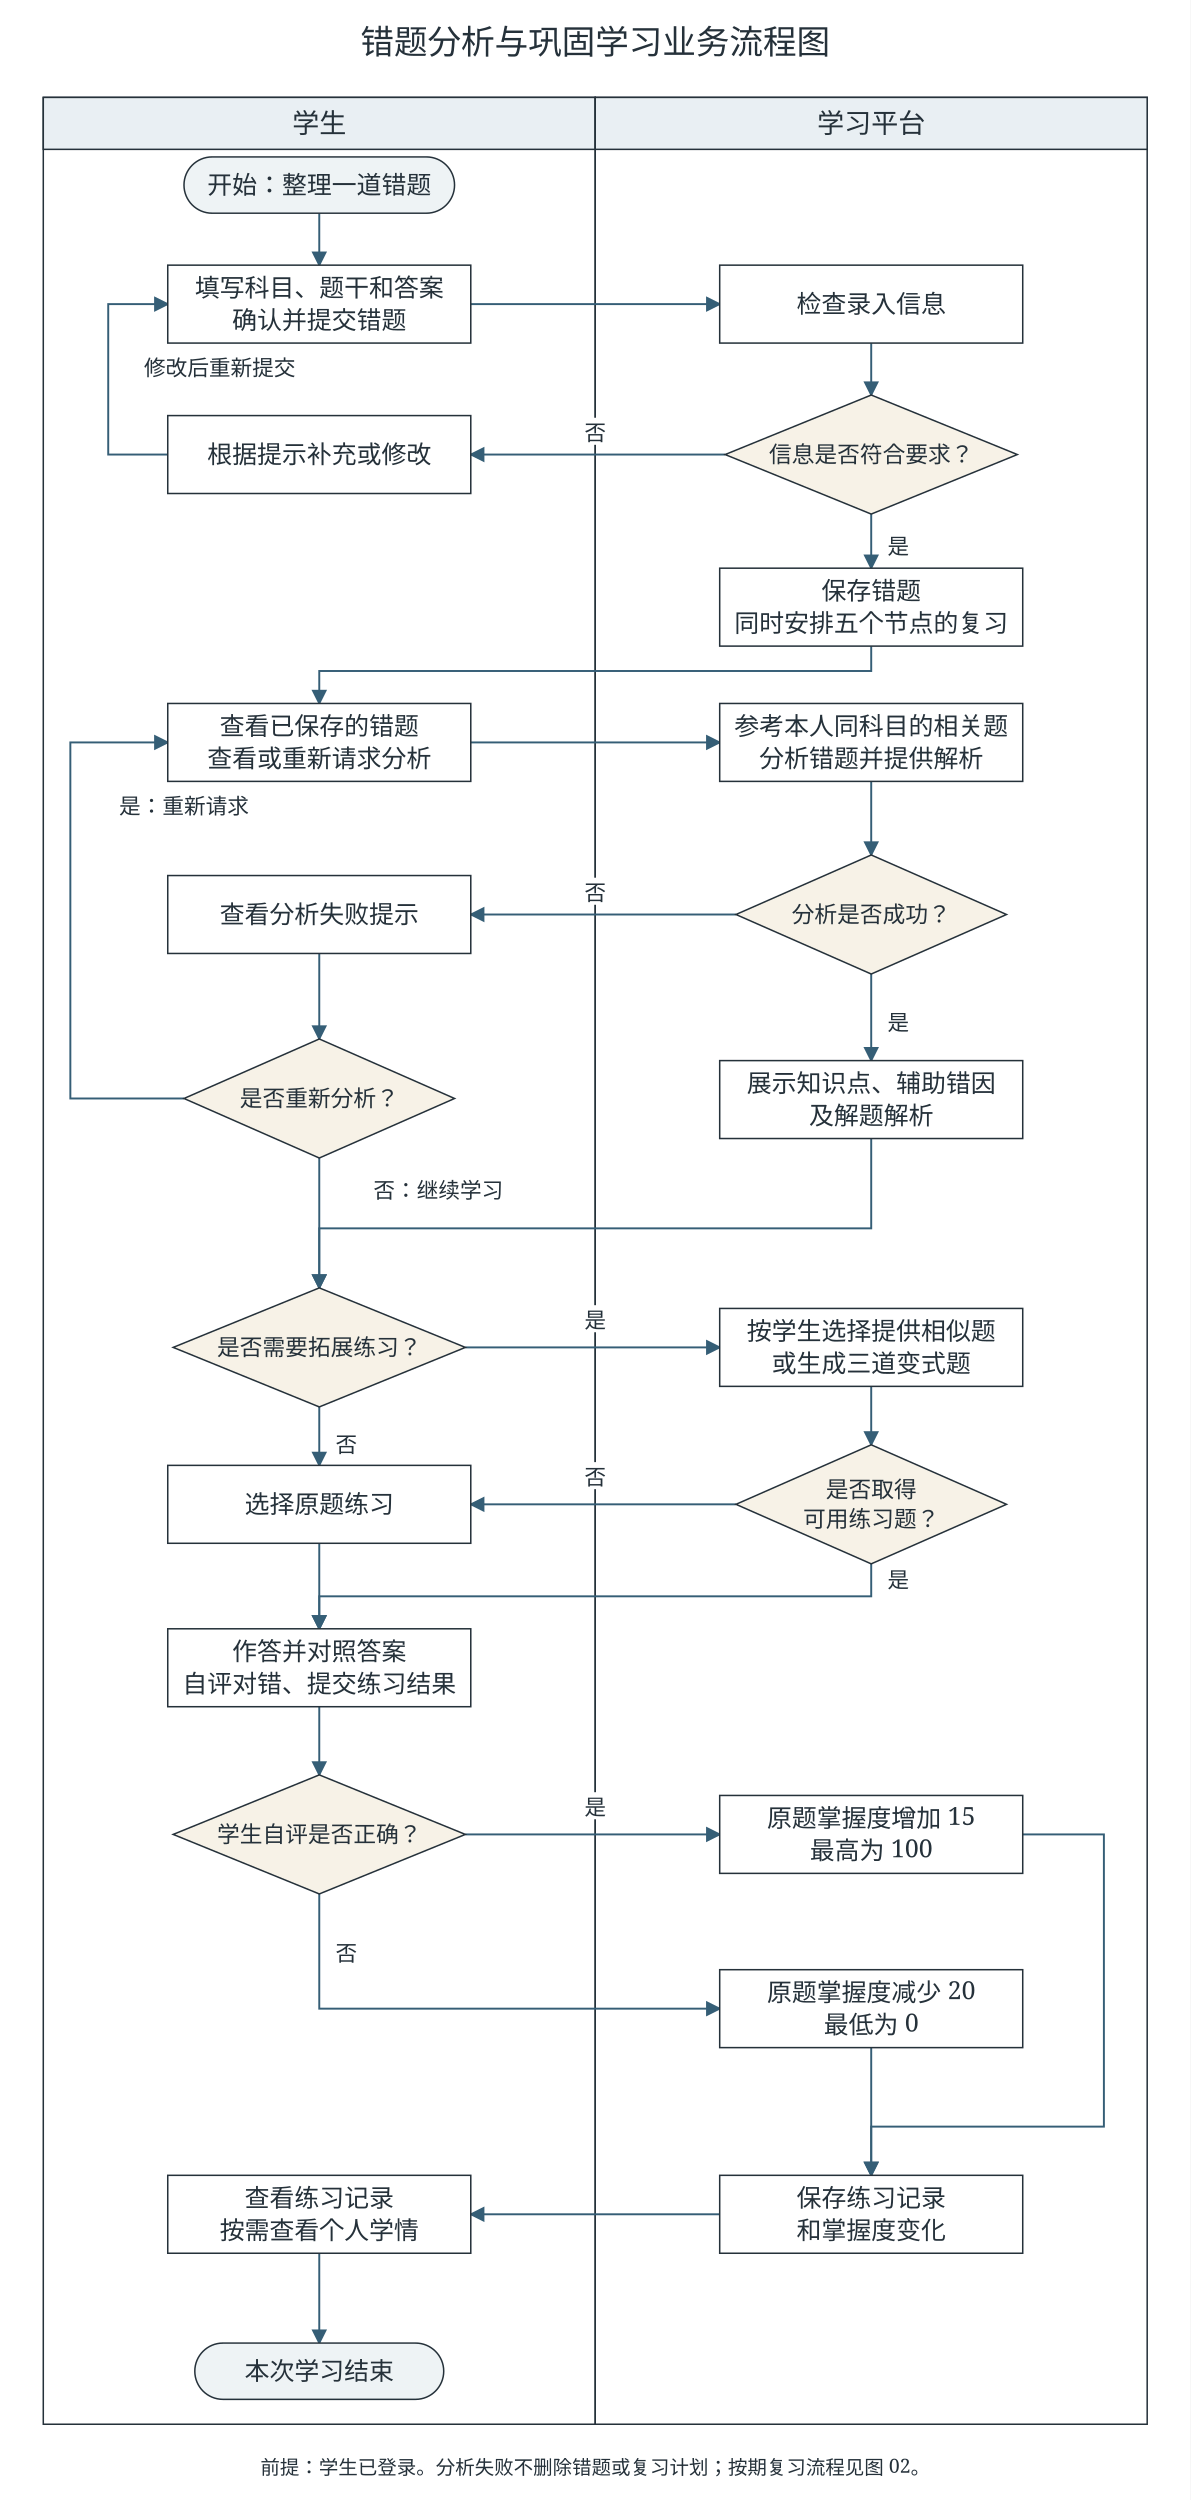
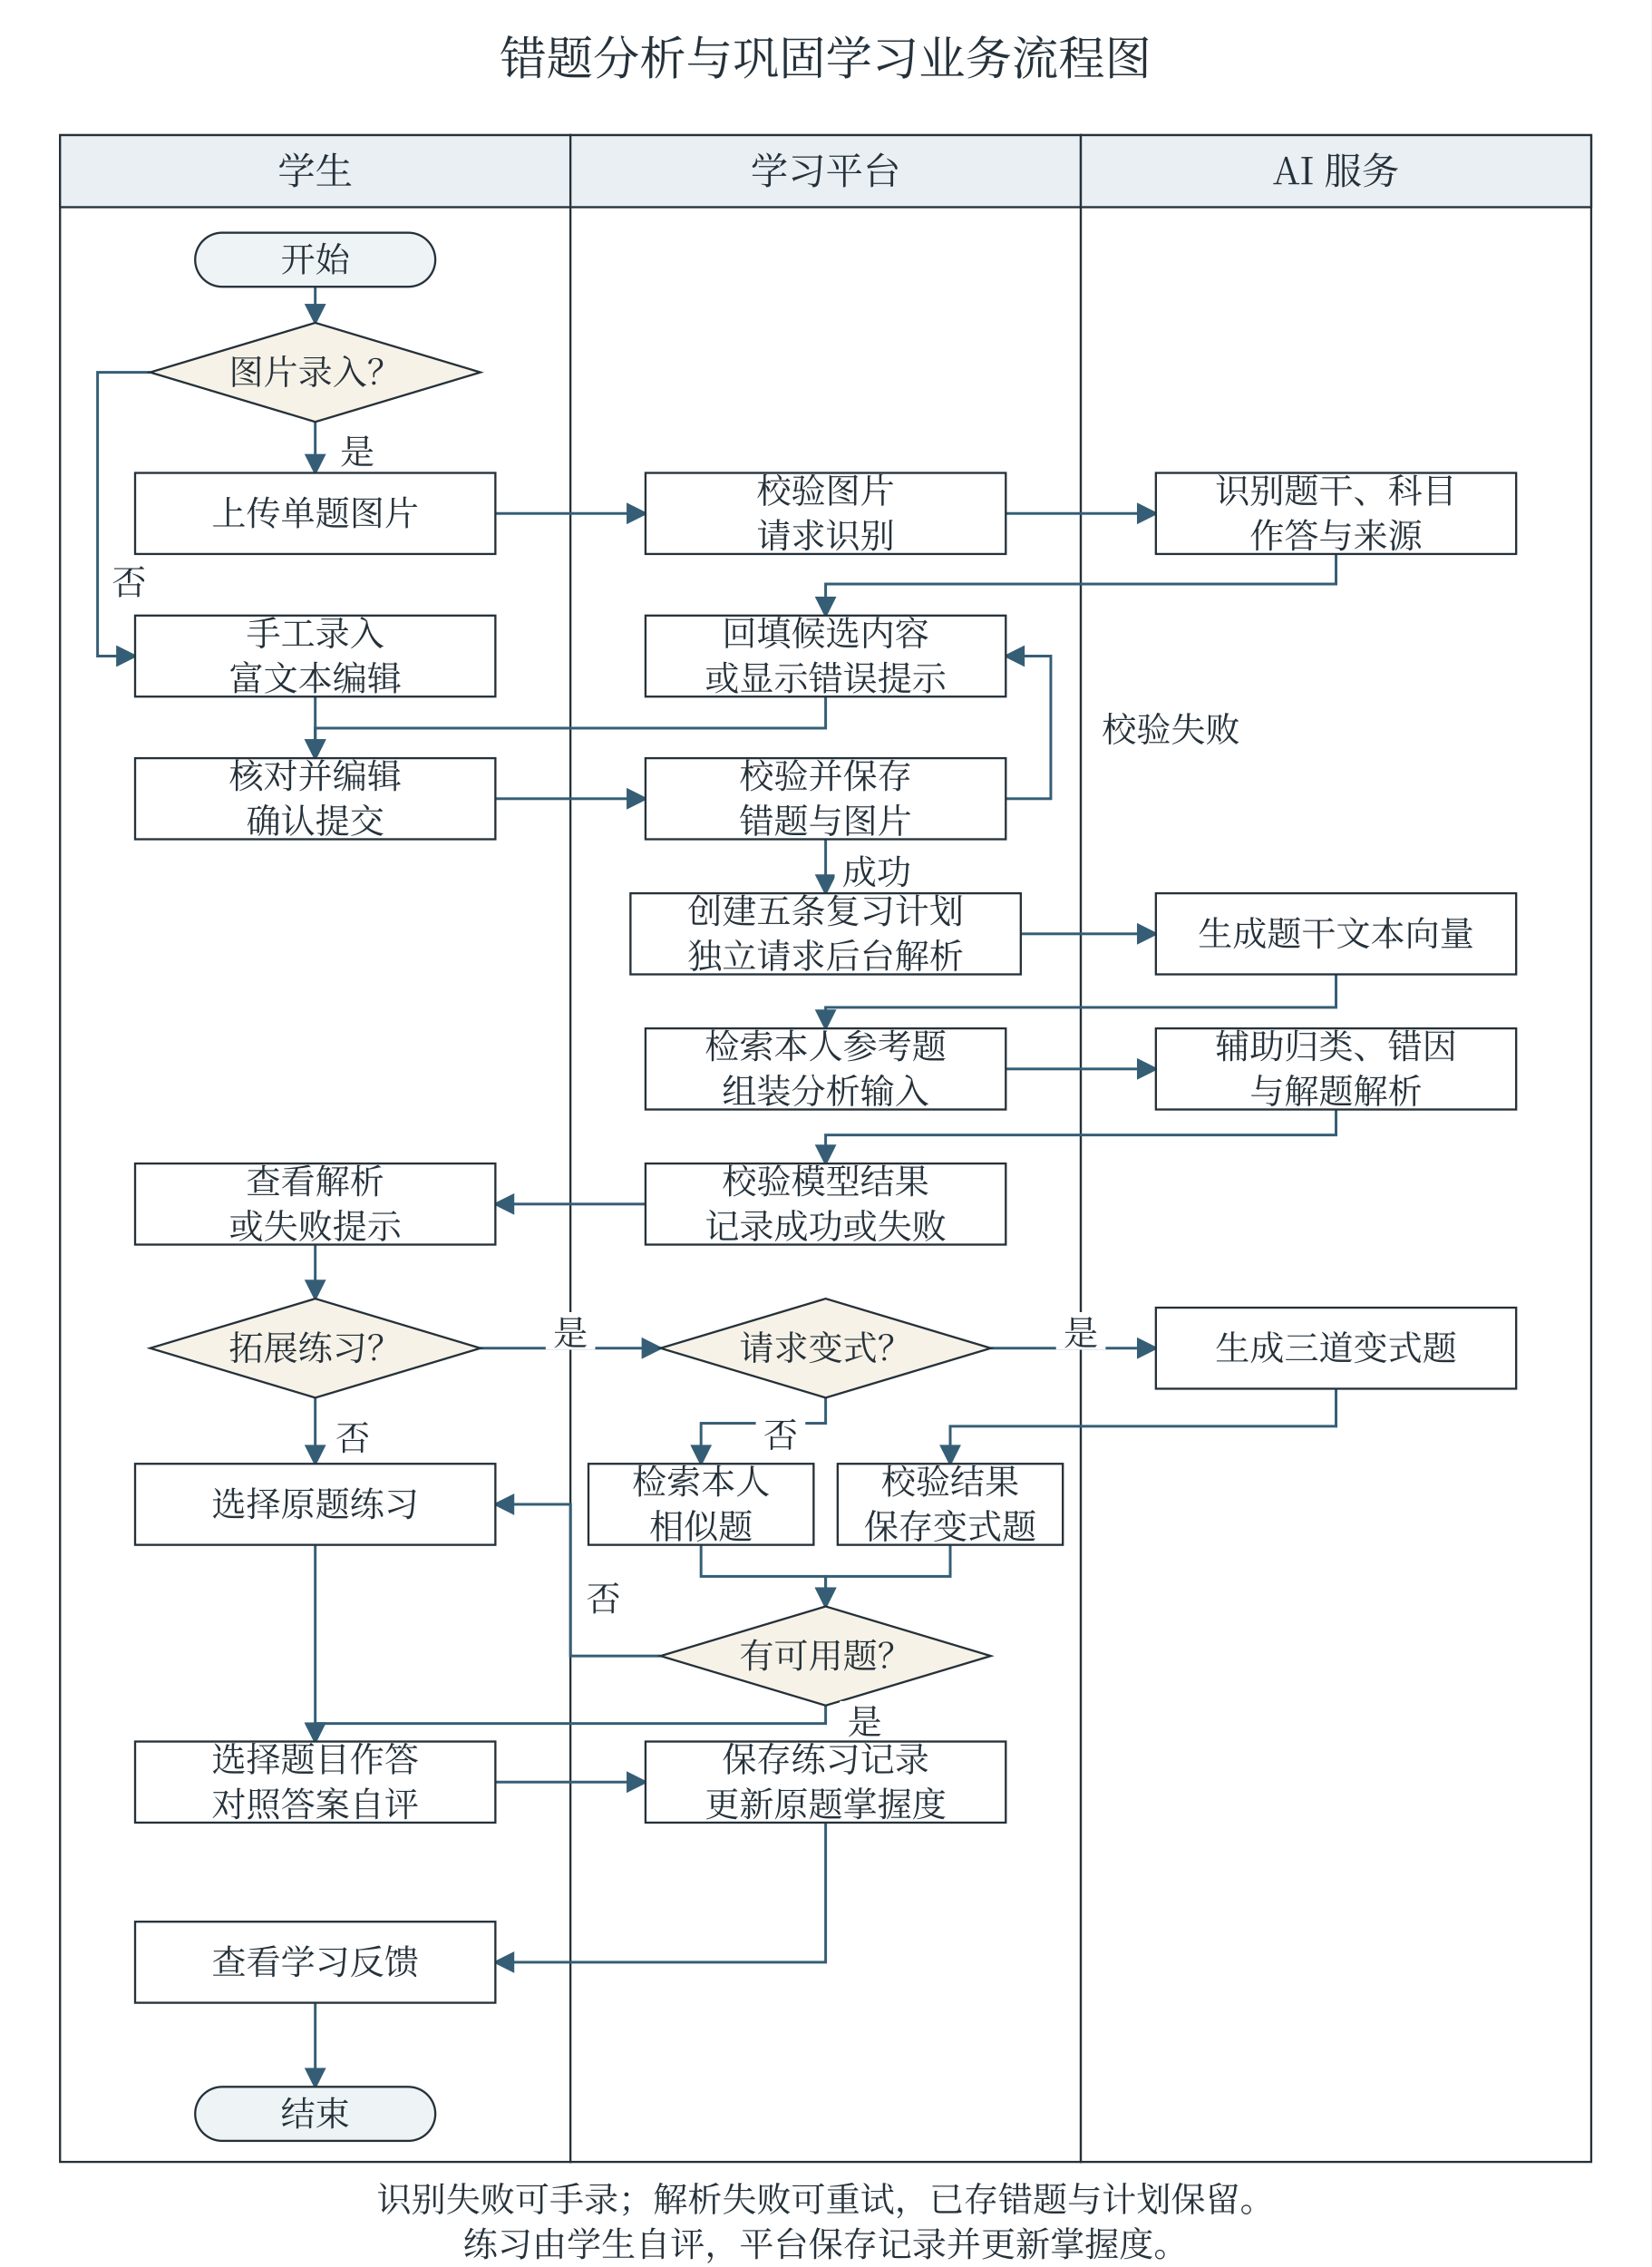
- <svg xmlns="http://www.w3.org/2000/svg" width="1100" height="2310" viewBox="0 0 1100 2310">
+ <svg xmlns="http://www.w3.org/2000/svg" width="1100" height="1510" viewBox="0 0 1100 1510">
  <defs>
    <marker id="arrow" markerWidth="8" markerHeight="8" refX="7" refY="4" orient="auto">
      <path d="M0,0 L8,4 L0,8 Z" fill="#355e76" />
    </marker>
  </defs>
-   <rect width="1100" height="2310" fill="white" />
-   <text x="550" y="49.85" text-anchor="middle" font-family="SimSun,宋体,serif" font-size="31" fill="#25313a">错题分析与巩固学习业务流程图</text>
-   <rect x="40.0" y="90" width="510.0" height="2150" rx="0" fill="#ffffff" stroke="#25313a" stroke-width="1.4" />
-   <rect x="40.0" y="90" width="510.0" height="48" rx="0" fill="#e9eff3" stroke="#25313a" stroke-width="1.4" />
-   <text x="295.0" y="122.75" text-anchor="middle" font-family="SimSun,宋体,serif" font-size="25" fill="#25313a">学生</text>
-   <rect x="550.0" y="90" width="510.0" height="2150" rx="0" fill="#ffffff" stroke="#25313a" stroke-width="1.4" />
-   <rect x="550.0" y="90" width="510.0" height="48" rx="0" fill="#e9eff3" stroke="#25313a" stroke-width="1.4" />
-   <text x="805.0" y="122.75" text-anchor="middle" font-family="SimSun,宋体,serif" font-size="25" fill="#25313a">学习平台</text>
-   <polyline points="295.0,197 295.0,245" fill="none" stroke="#355e76" stroke-width="1.8" marker-end="url(#arrow)" />
-   <polyline points="435.0,281.0 665.0,281.0" fill="none" stroke="#355e76" stroke-width="1.8" marker-end="url(#arrow)" />
-   <polyline points="805.0,317 805.0,365" fill="none" stroke="#355e76" stroke-width="1.8" marker-end="url(#arrow)" />
-   <polyline points="670.0,420.0 435.0,420.0" fill="none" stroke="#355e76" stroke-width="1.8" marker-end="url(#arrow)" />
-   <polyline points="155.0,420.0 100,420 100,281 155.0,281.0" fill="none" stroke="#355e76" stroke-width="1.8" marker-end="url(#arrow)" />
-   <polyline points="805.0,475 805.0,525" fill="none" stroke="#355e76" stroke-width="1.8" marker-end="url(#arrow)" />
-   <polyline points="805.0,597 805,620 295,620 295.0,650" fill="none" stroke="#355e76" stroke-width="1.8" marker-end="url(#arrow)" />
-   <polyline points="435.0,686.0 665.0,686.0" fill="none" stroke="#355e76" stroke-width="1.8" marker-end="url(#arrow)" />
-   <polyline points="805.0,722 805.0,790" fill="none" stroke="#355e76" stroke-width="1.8" marker-end="url(#arrow)" />
-   <polyline points="680.0,845.0 435.0,845.0" fill="none" stroke="#355e76" stroke-width="1.8" marker-end="url(#arrow)" />
-   <polyline points="295.0,881 295.0,960" fill="none" stroke="#355e76" stroke-width="1.8" marker-end="url(#arrow)" />
-   <polyline points="170.0,1015.0 65,1015 65,686 155.0,686.0" fill="none" stroke="#355e76" stroke-width="1.8" marker-end="url(#arrow)" />
-   <polyline points="295.0,1070 295.0,1190" fill="none" stroke="#355e76" stroke-width="1.8" marker-end="url(#arrow)" />
-   <polyline points="805.0,900 805.0,980" fill="none" stroke="#355e76" stroke-width="1.8" marker-end="url(#arrow)" />
-   <polyline points="805.0,1052 805,1135 295,1135 295.0,1190" fill="none" stroke="#355e76" stroke-width="1.8" marker-end="url(#arrow)" />
-   <polyline points="430.0,1245.0 665.0,1245.0" fill="none" stroke="#355e76" stroke-width="1.8" marker-end="url(#arrow)" />
-   <polyline points="295.0,1300 295.0,1354" fill="none" stroke="#355e76" stroke-width="1.8" marker-end="url(#arrow)" />
-   <polyline points="295.0,1426 295.0,1505" fill="none" stroke="#355e76" stroke-width="1.8" marker-end="url(#arrow)" />
-   <polyline points="805.0,1281 805.0,1335" fill="none" stroke="#355e76" stroke-width="1.8" marker-end="url(#arrow)" />
-   <polyline points="680.0,1390.0 435.0,1390.0" fill="none" stroke="#355e76" stroke-width="1.8" marker-end="url(#arrow)" />
-   <polyline points="805.0,1445 805,1475 295,1475 295.0,1505" fill="none" stroke="#355e76" stroke-width="1.8" marker-end="url(#arrow)" />
-   <polyline points="295.0,1577 295.0,1640" fill="none" stroke="#355e76" stroke-width="1.8" marker-end="url(#arrow)" />
-   <polyline points="430.0,1695.0 665.0,1695.0" fill="none" stroke="#355e76" stroke-width="1.8" marker-end="url(#arrow)" />
-   <polyline points="295.0,1750 295,1856 665.0,1856.0" fill="none" stroke="#355e76" stroke-width="1.8" marker-end="url(#arrow)" />
-   <polyline points="945.0,1695.0 1020,1695 1020,1965 805,1965 805.0,2010" fill="none" stroke="#355e76" stroke-width="1.8" marker-end="url(#arrow)" />
-   <polyline points="805.0,1892 805.0,2010" fill="none" stroke="#355e76" stroke-width="1.8" marker-end="url(#arrow)" />
-   <polyline points="665.0,2046.0 435.0,2046.0" fill="none" stroke="#355e76" stroke-width="1.8" marker-end="url(#arrow)" />
-   <polyline points="295.0,2082 295.0,2165" fill="none" stroke="#355e76" stroke-width="1.8" marker-end="url(#arrow)" />
-   <rect x="170.0" y="145" width="250" height="52" rx="26.0" fill="#eef3f5" stroke="#25313a" stroke-width="1.4" />
-   <text x="295.0" y="179.05" text-anchor="middle" font-family="SimSun,宋体,serif" font-size="23" fill="#25313a">开始：整理一道错题</text>
-   <rect x="155.0" y="245" width="280" height="72" rx="0" fill="#ffffff" stroke="#25313a" stroke-width="1.4" />
-   <text x="295.0" y="274.1" text-anchor="middle" font-family="SimSun,宋体,serif" font-size="23" fill="#25313a">填写科目、题干和答案</text>
-   <text x="295.0" y="304.0" text-anchor="middle" font-family="SimSun,宋体,serif" font-size="23" fill="#25313a">确认并提交错题</text>
-   <rect x="665.0" y="245" width="280" height="72" rx="0" fill="#ffffff" stroke="#25313a" stroke-width="1.4" />
-   <text x="805.0" y="289.05" text-anchor="middle" font-family="SimSun,宋体,serif" font-size="23" fill="#25313a">检查录入信息</text>
-   <polygon points="805.0,365 940.0,420.0 805.0,475 670.0,420.0" fill="#f7f2e7" stroke="#25313a" stroke-width="1.4" />
-   <text x="805.0" y="427.35" text-anchor="middle" font-family="SimSun,宋体,serif" font-size="21" fill="#25313a">信息是否符合要求？</text>
-   <rect x="155.0" y="384" width="280" height="72" rx="0" fill="#ffffff" stroke="#25313a" stroke-width="1.4" />
-   <text x="295.0" y="428.05" text-anchor="middle" font-family="SimSun,宋体,serif" font-size="23" fill="#25313a">根据提示补充或修改</text>
-   <rect x="665.0" y="525" width="280" height="72" rx="0" fill="#ffffff" stroke="#25313a" stroke-width="1.4" />
-   <text x="805.0" y="554.1" text-anchor="middle" font-family="SimSun,宋体,serif" font-size="23" fill="#25313a">保存错题</text>
-   <text x="805.0" y="584" text-anchor="middle" font-family="SimSun,宋体,serif" font-size="23" fill="#25313a">同时安排五个节点的复习</text>
-   <rect x="155.0" y="650" width="280" height="72" rx="0" fill="#ffffff" stroke="#25313a" stroke-width="1.4" />
-   <text x="295.0" y="679.1" text-anchor="middle" font-family="SimSun,宋体,serif" font-size="23" fill="#25313a">查看已保存的错题</text>
-   <text x="295.0" y="709" text-anchor="middle" font-family="SimSun,宋体,serif" font-size="23" fill="#25313a">查看或重新请求分析</text>
-   <rect x="665.0" y="650" width="280" height="72" rx="0" fill="#ffffff" stroke="#25313a" stroke-width="1.4" />
-   <text x="805.0" y="679.1" text-anchor="middle" font-family="SimSun,宋体,serif" font-size="23" fill="#25313a">参考本人同科目的相关题</text>
-   <text x="805.0" y="709" text-anchor="middle" font-family="SimSun,宋体,serif" font-size="23" fill="#25313a">分析错题并提供解析</text>
-   <polygon points="805.0,790 930.0,845.0 805.0,900 680.0,845.0" fill="#f7f2e7" stroke="#25313a" stroke-width="1.4" />
-   <text x="805.0" y="852.35" text-anchor="middle" font-family="SimSun,宋体,serif" font-size="21" fill="#25313a">分析是否成功？</text>
-   <rect x="155.0" y="809" width="280" height="72" rx="0" fill="#ffffff" stroke="#25313a" stroke-width="1.4" />
-   <text x="295.0" y="853.05" text-anchor="middle" font-family="SimSun,宋体,serif" font-size="23" fill="#25313a">查看分析失败提示</text>
-   <polygon points="295.0,960 420.0,1015.0 295.0,1070 170.0,1015.0" fill="#f7f2e7" stroke="#25313a" stroke-width="1.4" />
-   <text x="295.0" y="1022.35" text-anchor="middle" font-family="SimSun,宋体,serif" font-size="21" fill="#25313a">是否重新分析？</text>
-   <rect x="665.0" y="980" width="280" height="72" rx="0" fill="#ffffff" stroke="#25313a" stroke-width="1.4" />
-   <text x="805.0" y="1009.1" text-anchor="middle" font-family="SimSun,宋体,serif" font-size="23" fill="#25313a">展示知识点、辅助错因</text>
-   <text x="805.0" y="1039.0" text-anchor="middle" font-family="SimSun,宋体,serif" font-size="23" fill="#25313a">及解题解析</text>
-   <polygon points="295.0,1190 430.0,1245.0 295.0,1300 160.0,1245.0" fill="#f7f2e7" stroke="#25313a" stroke-width="1.4" />
-   <text x="295.0" y="1252.35" text-anchor="middle" font-family="SimSun,宋体,serif" font-size="21" fill="#25313a">是否需要拓展练习？</text>
-   <rect x="665.0" y="1209" width="280" height="72" rx="0" fill="#ffffff" stroke="#25313a" stroke-width="1.4" />
-   <text x="805.0" y="1238.1" text-anchor="middle" font-family="SimSun,宋体,serif" font-size="23" fill="#25313a">按学生选择提供相似题</text>
-   <text x="805.0" y="1268.0" text-anchor="middle" font-family="SimSun,宋体,serif" font-size="23" fill="#25313a">或生成三道变式题</text>
-   <polygon points="805.0,1335 930.0,1390.0 805.0,1445 680.0,1390.0" fill="#f7f2e7" stroke="#25313a" stroke-width="1.4" />
-   <text x="805.0" y="1383.7" text-anchor="middle" font-family="SimSun,宋体,serif" font-size="21" fill="#25313a">是否取得</text>
-   <text x="805.0" y="1411" text-anchor="middle" font-family="SimSun,宋体,serif" font-size="21" fill="#25313a">可用练习题？</text>
-   <rect x="155.0" y="1354" width="280" height="72" rx="0" fill="#ffffff" stroke="#25313a" stroke-width="1.4" />
-   <text x="295.0" y="1398.05" text-anchor="middle" font-family="SimSun,宋体,serif" font-size="23" fill="#25313a">选择原题练习</text>
-   <rect x="155.0" y="1505" width="280" height="72" rx="0" fill="#ffffff" stroke="#25313a" stroke-width="1.4" />
-   <text x="295.0" y="1534.1" text-anchor="middle" font-family="SimSun,宋体,serif" font-size="23" fill="#25313a">作答并对照答案</text>
-   <text x="295.0" y="1564.0" text-anchor="middle" font-family="SimSun,宋体,serif" font-size="23" fill="#25313a">自评对错、提交练习结果</text>
-   <polygon points="295.0,1640 430.0,1695.0 295.0,1750 160.0,1695.0" fill="#f7f2e7" stroke="#25313a" stroke-width="1.4" />
-   <text x="295.0" y="1702.35" text-anchor="middle" font-family="SimSun,宋体,serif" font-size="21" fill="#25313a">学生自评是否正确？</text>
-   <rect x="665.0" y="1659" width="280" height="72" rx="0" fill="#ffffff" stroke="#25313a" stroke-width="1.4" />
-   <text x="805.0" y="1688.1" text-anchor="middle" font-family="SimSun,宋体,serif" font-size="23" fill="#25313a">原题掌握度增加 15</text>
-   <text x="805.0" y="1718.0" text-anchor="middle" font-family="SimSun,宋体,serif" font-size="23" fill="#25313a">最高为 100</text>
-   <rect x="665.0" y="1820" width="280" height="72" rx="0" fill="#ffffff" stroke="#25313a" stroke-width="1.4" />
-   <text x="805.0" y="1849.1" text-anchor="middle" font-family="SimSun,宋体,serif" font-size="23" fill="#25313a">原题掌握度减少 20</text>
-   <text x="805.0" y="1879.0" text-anchor="middle" font-family="SimSun,宋体,serif" font-size="23" fill="#25313a">最低为 0</text>
-   <rect x="665.0" y="2010" width="280" height="72" rx="0" fill="#ffffff" stroke="#25313a" stroke-width="1.4" />
-   <text x="805.0" y="2039.1" text-anchor="middle" font-family="SimSun,宋体,serif" font-size="23" fill="#25313a">保存练习记录</text>
-   <text x="805.0" y="2069.0" text-anchor="middle" font-family="SimSun,宋体,serif" font-size="23" fill="#25313a">和掌握度变化</text>
-   <rect x="155.0" y="2010" width="280" height="72" rx="0" fill="#ffffff" stroke="#25313a" stroke-width="1.4" />
-   <text x="295.0" y="2039.1" text-anchor="middle" font-family="SimSun,宋体,serif" font-size="23" fill="#25313a">查看练习记录</text>
-   <text x="295.0" y="2069.0" text-anchor="middle" font-family="SimSun,宋体,serif" font-size="23" fill="#25313a">按需查看个人学情</text>
-   <rect x="180.0" y="2165" width="230" height="52" rx="26.0" fill="#eef3f5" stroke="#25313a" stroke-width="1.4" />
-   <text x="295.0" y="2199.05" text-anchor="middle" font-family="SimSun,宋体,serif" font-size="23" fill="#25313a">本次学习结束</text>
-   <rect x="535.0" y="386" width="30.0" height="25" fill="white" />
-   <text x="550" y="407.0" text-anchor="middle" font-family="SimSun,宋体,serif" font-size="20" fill="#25313a">否</text>
-   <rect x="128.0" y="326" width="150.0" height="25" fill="white" />
-   <text x="203" y="347.0" text-anchor="middle" font-family="SimSun,宋体,serif" font-size="20" fill="#25313a">修改后重新提交</text>
-   <rect x="815.0" y="491" width="30.0" height="25" fill="white" />
-   <text x="830" y="512.0" text-anchor="middle" font-family="SimSun,宋体,serif" font-size="20" fill="#25313a">是</text>
-   <rect x="535.0" y="811" width="30.0" height="25" fill="white" />
-   <text x="550" y="832.0" text-anchor="middle" font-family="SimSun,宋体,serif" font-size="20" fill="#25313a">否</text>
-   <rect x="105.0" y="731" width="130.0" height="25" fill="white" />
-   <text x="170" y="752.0" text-anchor="middle" font-family="SimSun,宋体,serif" font-size="20" fill="#25313a">是：重新请求</text>
-   <rect x="340.0" y="1086" width="130.0" height="25" fill="white" />
-   <text x="405" y="1107.0" text-anchor="middle" font-family="SimSun,宋体,serif" font-size="20" fill="#25313a">否：继续学习</text>
-   <rect x="815.0" y="931" width="30.0" height="25" fill="white" />
-   <text x="830" y="952.0" text-anchor="middle" font-family="SimSun,宋体,serif" font-size="20" fill="#25313a">是</text>
-   <rect x="535.0" y="1206" width="30.0" height="25" fill="white" />
-   <text x="550" y="1227.0" text-anchor="middle" font-family="SimSun,宋体,serif" font-size="20" fill="#25313a">是</text>
-   <rect x="305.0" y="1321" width="30.0" height="25" fill="white" />
-   <text x="320" y="1342.0" text-anchor="middle" font-family="SimSun,宋体,serif" font-size="20" fill="#25313a">否</text>
-   <rect x="535.0" y="1351" width="30.0" height="25" fill="white" />
-   <text x="550" y="1372.0" text-anchor="middle" font-family="SimSun,宋体,serif" font-size="20" fill="#25313a">否</text>
-   <rect x="815.0" y="1446" width="30.0" height="25" fill="white" />
-   <text x="830" y="1467.0" text-anchor="middle" font-family="SimSun,宋体,serif" font-size="20" fill="#25313a">是</text>
-   <rect x="535.0" y="1656" width="30.0" height="25" fill="white" />
-   <text x="550" y="1677.0" text-anchor="middle" font-family="SimSun,宋体,serif" font-size="20" fill="#25313a">是</text>
-   <rect x="305.0" y="1791" width="30.0" height="25" fill="white" />
-   <text x="320" y="1812.0" text-anchor="middle" font-family="SimSun,宋体,serif" font-size="20" fill="#25313a">否</text>
-   <text x="550" y="2286.3" text-anchor="middle" font-family="SimSun,宋体,serif" font-size="18" fill="#25313a">前提：学生已登录。分析失败不删除错题或复习计划；按期复习流程见图 02。</text>
+   <rect width="1100" height="1510" fill="white" />
+   <text x="550" y="49.85" text-anchor="middle" font-family="Noto Serif SC,Noto Serif CJK SC,SimSun,宋体,serif" font-size="31" fill="#25313a">错题分析与巩固学习业务流程图</text>
+   <rect x="40.0" y="90" width="340.0" height="1350" rx="0" fill="#ffffff" stroke="#25313a" stroke-width="1.4" />
+   <rect x="40.0" y="90" width="340.0" height="48" rx="0" fill="#e9eff3" stroke="#25313a" stroke-width="1.4" />
+   <text x="210.0" y="122.75" text-anchor="middle" font-family="Noto Serif SC,Noto Serif CJK SC,SimSun,宋体,serif" font-size="25" fill="#25313a">学生</text>
+   <rect x="380.0" y="90" width="340.0" height="1350" rx="0" fill="#ffffff" stroke="#25313a" stroke-width="1.4" />
+   <rect x="380.0" y="90" width="340.0" height="48" rx="0" fill="#e9eff3" stroke="#25313a" stroke-width="1.4" />
+   <text x="550.0" y="122.75" text-anchor="middle" font-family="Noto Serif SC,Noto Serif CJK SC,SimSun,宋体,serif" font-size="25" fill="#25313a">学习平台</text>
+   <rect x="720.0" y="90" width="340.0" height="1350" rx="0" fill="#ffffff" stroke="#25313a" stroke-width="1.4" />
+   <rect x="720.0" y="90" width="340.0" height="48" rx="0" fill="#e9eff3" stroke="#25313a" stroke-width="1.4" />
+   <text x="890.0" y="122.75" text-anchor="middle" font-family="Noto Serif SC,Noto Serif CJK SC,SimSun,宋体,serif" font-size="25" fill="#25313a">AI 服务</text>
+   <polyline points="210.0,191 210.0,215" fill="none" stroke="#355e76" stroke-width="1.8" marker-end="url(#arrow)" />
+   <polyline points="210.0,281 210.0,315" fill="none" stroke="#355e76" stroke-width="1.8" marker-end="url(#arrow)" />
+   <polyline points="100.0,248.0 65,248 65,437 90.0,437.0" fill="none" stroke="#355e76" stroke-width="1.8" marker-end="url(#arrow)" />
+   <polyline points="330.0,342.0 430.0,342.0" fill="none" stroke="#355e76" stroke-width="1.8" marker-end="url(#arrow)" />
+   <polyline points="670.0,342.0 770.0,342.0" fill="none" stroke="#355e76" stroke-width="1.8" marker-end="url(#arrow)" />
+   <polyline points="890.0,369 890,389 550,389 550.0,410" fill="none" stroke="#355e76" stroke-width="1.8" marker-end="url(#arrow)" />
+   <polyline points="550.0,464 550,485 210,485 210.0,505" fill="none" stroke="#355e76" stroke-width="1.8" marker-end="url(#arrow)" />
+   <polyline points="210.0,464 210.0,505" fill="none" stroke="#355e76" stroke-width="1.8" marker-end="url(#arrow)" />
+   <polyline points="330.0,532.0 430.0,532.0" fill="none" stroke="#355e76" stroke-width="1.8" marker-end="url(#arrow)" />
+   <polyline points="670.0,532.0 700,532 700,437 670.0,437.0" fill="none" stroke="#355e76" stroke-width="1.8" marker-end="url(#arrow)" />
+   <polyline points="550.0,559 550.0,595" fill="none" stroke="#355e76" stroke-width="1.8" marker-end="url(#arrow)" />
+   <polyline points="680.0,622.0 770.0,622.0" fill="none" stroke="#355e76" stroke-width="1.8" marker-end="url(#arrow)" />
+   <polyline points="890.0,649 890,671 550,671 550.0,685" fill="none" stroke="#355e76" stroke-width="1.8" marker-end="url(#arrow)" />
+   <polyline points="670.0,712.0 770.0,712.0" fill="none" stroke="#355e76" stroke-width="1.8" marker-end="url(#arrow)" />
+   <polyline points="890.0,739 890,756 550,756 550.0,775" fill="none" stroke="#355e76" stroke-width="1.8" marker-end="url(#arrow)" />
+   <polyline points="430.0,802.0 330.0,802.0" fill="none" stroke="#355e76" stroke-width="1.8" marker-end="url(#arrow)" />
+   <polyline points="210.0,829 210.0,865" fill="none" stroke="#355e76" stroke-width="1.8" marker-end="url(#arrow)" />
+   <polyline points="320.0,898.0 440.0,898.0" fill="none" stroke="#355e76" stroke-width="1.8" marker-end="url(#arrow)" />
+   <polyline points="210.0,931 210.0,975" fill="none" stroke="#355e76" stroke-width="1.8" marker-end="url(#arrow)" />
+   <polyline points="660.0,898.0 770.0,898.0" fill="none" stroke="#355e76" stroke-width="1.8" marker-end="url(#arrow)" />
+   <polyline points="550.0,931 550,948 467,948 467.0,975" fill="none" stroke="#355e76" stroke-width="1.8" marker-end="url(#arrow)" />
+   <polyline points="890.0,925 890,950 633,950 633.0,975" fill="none" stroke="#355e76" stroke-width="1.8" marker-end="url(#arrow)" />
+   <polyline points="467.0,1029 467,1050 550,1050 550.0,1070" fill="none" stroke="#355e76" stroke-width="1.8" marker-end="url(#arrow)" />
+   <polyline points="633.0,1029 633,1050 550,1050 550.0,1070" fill="none" stroke="#355e76" stroke-width="1.8" marker-end="url(#arrow)" />
+   <polyline points="550.0,1136 550,1148 210,1148 210.0,1160" fill="none" stroke="#355e76" stroke-width="1.8" marker-end="url(#arrow)" />
+   <polyline points="440.0,1103.0 380,1103 380,1002 330.0,1002.0" fill="none" stroke="#355e76" stroke-width="1.8" marker-end="url(#arrow)" />
+   <polyline points="210.0,1029 210.0,1160" fill="none" stroke="#355e76" stroke-width="1.8" marker-end="url(#arrow)" />
+   <polyline points="330.0,1187.0 430.0,1187.0" fill="none" stroke="#355e76" stroke-width="1.8" marker-end="url(#arrow)" />
+   <polyline points="550.0,1214 550,1307 330.0,1307.0" fill="none" stroke="#355e76" stroke-width="1.8" marker-end="url(#arrow)" />
+   <polyline points="210.0,1334 210.0,1390" fill="none" stroke="#355e76" stroke-width="1.8" marker-end="url(#arrow)" />
+   <rect x="130.0" y="155" width="160" height="36" rx="18.0" fill="#eef3f5" stroke="#25313a" stroke-width="1.4" />
+   <text x="210.0" y="181.05" text-anchor="middle" font-family="Noto Serif SC,Noto Serif CJK SC,SimSun,宋体,serif" font-size="23" fill="#25313a">开始</text>
+   <polygon points="210.0,215 320.0,248.0 210.0,281 100.0,248.0" fill="#f7f2e7" stroke="#25313a" stroke-width="1.4" />
+   <text x="210.0" y="256.05" text-anchor="middle" font-family="Noto Serif SC,Noto Serif CJK SC,SimSun,宋体,serif" font-size="23" fill="#25313a">图片录入？</text>
+   <rect x="90.0" y="315" width="240" height="54" rx="0" fill="#ffffff" stroke="#25313a" stroke-width="1.4" />
+   <text x="210.0" y="350.05" text-anchor="middle" font-family="Noto Serif SC,Noto Serif CJK SC,SimSun,宋体,serif" font-size="23" fill="#25313a">上传单题图片</text>
+   <rect x="430.0" y="315" width="240" height="54" rx="0" fill="#ffffff" stroke="#25313a" stroke-width="1.4" />
+   <text x="550.0" y="335.1" text-anchor="middle" font-family="Noto Serif SC,Noto Serif CJK SC,SimSun,宋体,serif" font-size="23" fill="#25313a">校验图片</text>
+   <text x="550.0" y="365.0" text-anchor="middle" font-family="Noto Serif SC,Noto Serif CJK SC,SimSun,宋体,serif" font-size="23" fill="#25313a">请求识别</text>
+   <rect x="770.0" y="315" width="240" height="54" rx="0" fill="#ffffff" stroke="#25313a" stroke-width="1.4" />
+   <text x="890.0" y="335.1" text-anchor="middle" font-family="Noto Serif SC,Noto Serif CJK SC,SimSun,宋体,serif" font-size="23" fill="#25313a">识别题干、科目</text>
+   <text x="890.0" y="365.0" text-anchor="middle" font-family="Noto Serif SC,Noto Serif CJK SC,SimSun,宋体,serif" font-size="23" fill="#25313a">作答与来源</text>
+   <rect x="90.0" y="410" width="240" height="54" rx="0" fill="#ffffff" stroke="#25313a" stroke-width="1.4" />
+   <text x="210.0" y="430.1" text-anchor="middle" font-family="Noto Serif SC,Noto Serif CJK SC,SimSun,宋体,serif" font-size="23" fill="#25313a">手工录入</text>
+   <text x="210.0" y="460.0" text-anchor="middle" font-family="Noto Serif SC,Noto Serif CJK SC,SimSun,宋体,serif" font-size="23" fill="#25313a">富文本编辑</text>
+   <rect x="430.0" y="410" width="240" height="54" rx="0" fill="#ffffff" stroke="#25313a" stroke-width="1.4" />
+   <text x="550.0" y="430.1" text-anchor="middle" font-family="Noto Serif SC,Noto Serif CJK SC,SimSun,宋体,serif" font-size="23" fill="#25313a">回填候选内容</text>
+   <text x="550.0" y="460.0" text-anchor="middle" font-family="Noto Serif SC,Noto Serif CJK SC,SimSun,宋体,serif" font-size="23" fill="#25313a">或显示错误提示</text>
+   <rect x="90.0" y="505" width="240" height="54" rx="0" fill="#ffffff" stroke="#25313a" stroke-width="1.4" />
+   <text x="210.0" y="525.1" text-anchor="middle" font-family="Noto Serif SC,Noto Serif CJK SC,SimSun,宋体,serif" font-size="23" fill="#25313a">核对并编辑</text>
+   <text x="210.0" y="555" text-anchor="middle" font-family="Noto Serif SC,Noto Serif CJK SC,SimSun,宋体,serif" font-size="23" fill="#25313a">确认提交</text>
+   <rect x="430.0" y="505" width="240" height="54" rx="0" fill="#ffffff" stroke="#25313a" stroke-width="1.4" />
+   <text x="550.0" y="525.1" text-anchor="middle" font-family="Noto Serif SC,Noto Serif CJK SC,SimSun,宋体,serif" font-size="23" fill="#25313a">校验并保存</text>
+   <text x="550.0" y="555" text-anchor="middle" font-family="Noto Serif SC,Noto Serif CJK SC,SimSun,宋体,serif" font-size="23" fill="#25313a">错题与图片</text>
+   <rect x="420.0" y="595" width="260" height="54" rx="0" fill="#ffffff" stroke="#25313a" stroke-width="1.4" />
+   <text x="550.0" y="615.1" text-anchor="middle" font-family="Noto Serif SC,Noto Serif CJK SC,SimSun,宋体,serif" font-size="23" fill="#25313a">创建五条复习计划</text>
+   <text x="550.0" y="645" text-anchor="middle" font-family="Noto Serif SC,Noto Serif CJK SC,SimSun,宋体,serif" font-size="23" fill="#25313a">独立请求后台解析</text>
+   <rect x="770.0" y="595" width="240" height="54" rx="0" fill="#ffffff" stroke="#25313a" stroke-width="1.4" />
+   <text x="890.0" y="630.05" text-anchor="middle" font-family="Noto Serif SC,Noto Serif CJK SC,SimSun,宋体,serif" font-size="23" fill="#25313a">生成题干文本向量</text>
+   <rect x="430.0" y="685" width="240" height="54" rx="0" fill="#ffffff" stroke="#25313a" stroke-width="1.4" />
+   <text x="550.0" y="705.1" text-anchor="middle" font-family="Noto Serif SC,Noto Serif CJK SC,SimSun,宋体,serif" font-size="23" fill="#25313a">检索本人参考题</text>
+   <text x="550.0" y="735" text-anchor="middle" font-family="Noto Serif SC,Noto Serif CJK SC,SimSun,宋体,serif" font-size="23" fill="#25313a">组装分析输入</text>
+   <rect x="770.0" y="685" width="240" height="54" rx="0" fill="#ffffff" stroke="#25313a" stroke-width="1.4" />
+   <text x="890.0" y="705.1" text-anchor="middle" font-family="Noto Serif SC,Noto Serif CJK SC,SimSun,宋体,serif" font-size="23" fill="#25313a">辅助归类、错因</text>
+   <text x="890.0" y="735" text-anchor="middle" font-family="Noto Serif SC,Noto Serif CJK SC,SimSun,宋体,serif" font-size="23" fill="#25313a">与解题解析</text>
+   <rect x="430.0" y="775" width="240" height="54" rx="0" fill="#ffffff" stroke="#25313a" stroke-width="1.4" />
+   <text x="550.0" y="795.1" text-anchor="middle" font-family="Noto Serif SC,Noto Serif CJK SC,SimSun,宋体,serif" font-size="23" fill="#25313a">校验模型结果</text>
+   <text x="550.0" y="825" text-anchor="middle" font-family="Noto Serif SC,Noto Serif CJK SC,SimSun,宋体,serif" font-size="23" fill="#25313a">记录成功或失败</text>
+   <rect x="90.0" y="775" width="240" height="54" rx="0" fill="#ffffff" stroke="#25313a" stroke-width="1.4" />
+   <text x="210.0" y="795.1" text-anchor="middle" font-family="Noto Serif SC,Noto Serif CJK SC,SimSun,宋体,serif" font-size="23" fill="#25313a">查看解析</text>
+   <text x="210.0" y="825" text-anchor="middle" font-family="Noto Serif SC,Noto Serif CJK SC,SimSun,宋体,serif" font-size="23" fill="#25313a">或失败提示</text>
+   <polygon points="210.0,865 320.0,898.0 210.0,931 100.0,898.0" fill="#f7f2e7" stroke="#25313a" stroke-width="1.4" />
+   <text x="210.0" y="906.05" text-anchor="middle" font-family="Noto Serif SC,Noto Serif CJK SC,SimSun,宋体,serif" font-size="23" fill="#25313a">拓展练习？</text>
+   <polygon points="550.0,865 660.0,898.0 550.0,931 440.0,898.0" fill="#f7f2e7" stroke="#25313a" stroke-width="1.4" />
+   <text x="550.0" y="906.05" text-anchor="middle" font-family="Noto Serif SC,Noto Serif CJK SC,SimSun,宋体,serif" font-size="23" fill="#25313a">请求变式？</text>
+   <rect x="770.0" y="871" width="240" height="54" rx="0" fill="#ffffff" stroke="#25313a" stroke-width="1.4" />
+   <text x="890.0" y="906.05" text-anchor="middle" font-family="Noto Serif SC,Noto Serif CJK SC,SimSun,宋体,serif" font-size="23" fill="#25313a">生成三道变式题</text>
+   <rect x="90.0" y="975" width="240" height="54" rx="0" fill="#ffffff" stroke="#25313a" stroke-width="1.4" />
+   <text x="210.0" y="1010.05" text-anchor="middle" font-family="Noto Serif SC,Noto Serif CJK SC,SimSun,宋体,serif" font-size="23" fill="#25313a">选择原题练习</text>
+   <rect x="392" y="975" width="150" height="54" rx="0" fill="#ffffff" stroke="#25313a" stroke-width="1.4" />
+   <text x="467.0" y="995.1" text-anchor="middle" font-family="Noto Serif SC,Noto Serif CJK SC,SimSun,宋体,serif" font-size="23" fill="#25313a">检索本人</text>
+   <text x="467.0" y="1025.0" text-anchor="middle" font-family="Noto Serif SC,Noto Serif CJK SC,SimSun,宋体,serif" font-size="23" fill="#25313a">相似题</text>
+   <rect x="558" y="975" width="150" height="54" rx="0" fill="#ffffff" stroke="#25313a" stroke-width="1.4" />
+   <text x="633.0" y="995.1" text-anchor="middle" font-family="Noto Serif SC,Noto Serif CJK SC,SimSun,宋体,serif" font-size="23" fill="#25313a">校验结果</text>
+   <text x="633.0" y="1025.0" text-anchor="middle" font-family="Noto Serif SC,Noto Serif CJK SC,SimSun,宋体,serif" font-size="23" fill="#25313a">保存变式题</text>
+   <polygon points="550.0,1070 660.0,1103.0 550.0,1136 440.0,1103.0" fill="#f7f2e7" stroke="#25313a" stroke-width="1.4" />
+   <text x="550.0" y="1111.05" text-anchor="middle" font-family="Noto Serif SC,Noto Serif CJK SC,SimSun,宋体,serif" font-size="23" fill="#25313a">有可用题？</text>
+   <rect x="90.0" y="1160" width="240" height="54" rx="0" fill="#ffffff" stroke="#25313a" stroke-width="1.4" />
+   <text x="210.0" y="1180.1" text-anchor="middle" font-family="Noto Serif SC,Noto Serif CJK SC,SimSun,宋体,serif" font-size="23" fill="#25313a">选择题目作答</text>
+   <text x="210.0" y="1210.0" text-anchor="middle" font-family="Noto Serif SC,Noto Serif CJK SC,SimSun,宋体,serif" font-size="23" fill="#25313a">对照答案自评</text>
+   <rect x="430.0" y="1160" width="240" height="54" rx="0" fill="#ffffff" stroke="#25313a" stroke-width="1.4" />
+   <text x="550.0" y="1180.1" text-anchor="middle" font-family="Noto Serif SC,Noto Serif CJK SC,SimSun,宋体,serif" font-size="23" fill="#25313a">保存练习记录</text>
+   <text x="550.0" y="1210.0" text-anchor="middle" font-family="Noto Serif SC,Noto Serif CJK SC,SimSun,宋体,serif" font-size="23" fill="#25313a">更新原题掌握度</text>
+   <rect x="90.0" y="1280" width="240" height="54" rx="0" fill="#ffffff" stroke="#25313a" stroke-width="1.4" />
+   <text x="210.0" y="1315.05" text-anchor="middle" font-family="Noto Serif SC,Noto Serif CJK SC,SimSun,宋体,serif" font-size="23" fill="#25313a">查看学习反馈</text>
+   <rect x="130.0" y="1390" width="160" height="36" rx="18.0" fill="#eef3f5" stroke="#25313a" stroke-width="1.4" />
+   <text x="210.0" y="1416.05" text-anchor="middle" font-family="Noto Serif SC,Noto Serif CJK SC,SimSun,宋体,serif" font-size="23" fill="#25313a">结束</text>
+   <rect x="221.5" y="287" width="33.0" height="25" fill="white" />
+   <text x="238" y="309.05" text-anchor="middle" font-family="Noto Serif SC,Noto Serif CJK SC,SimSun,宋体,serif" font-size="23" fill="#25313a">是</text>
+   <rect x="69.5" y="374" width="33.0" height="25" fill="white" />
+   <text x="86" y="396.05" text-anchor="middle" font-family="Noto Serif SC,Noto Serif CJK SC,SimSun,宋体,serif" font-size="23" fill="#25313a">否</text>
+   <rect x="729.0" y="472" width="102.0" height="25" fill="white" />
+   <text x="780" y="494.05" text-anchor="middle" font-family="Noto Serif SC,Noto Serif CJK SC,SimSun,宋体,serif" font-size="23" fill="#25313a">校验失败</text>
+   <rect x="556.0" y="567" width="56.0" height="25" fill="white" />
+   <text x="584" y="589.05" text-anchor="middle" font-family="Noto Serif SC,Noto Serif CJK SC,SimSun,宋体,serif" font-size="23" fill="#25313a">成功</text>
+   <rect x="363.5" y="874" width="33.0" height="25" fill="white" />
+   <text x="380" y="896.05" text-anchor="middle" font-family="Noto Serif SC,Noto Serif CJK SC,SimSun,宋体,serif" font-size="23" fill="#25313a">是</text>
+   <rect x="218.5" y="944" width="33.0" height="25" fill="white" />
+   <text x="235" y="966.05" text-anchor="middle" font-family="Noto Serif SC,Noto Serif CJK SC,SimSun,宋体,serif" font-size="23" fill="#25313a">否</text>
+   <rect x="703.5" y="874" width="33.0" height="25" fill="white" />
+   <text x="720" y="896.05" text-anchor="middle" font-family="Noto Serif SC,Noto Serif CJK SC,SimSun,宋体,serif" font-size="23" fill="#25313a">是</text>
+   <rect x="503.5" y="942" width="33.0" height="25" fill="white" />
+   <text x="520" y="964.05" text-anchor="middle" font-family="Noto Serif SC,Noto Serif CJK SC,SimSun,宋体,serif" font-size="23" fill="#25313a">否</text>
+   <rect x="559.5" y="1133" width="33.0" height="25" fill="white" />
+   <text x="576" y="1155.05" text-anchor="middle" font-family="Noto Serif SC,Noto Serif CJK SC,SimSun,宋体,serif" font-size="23" fill="#25313a">是</text>
+   <rect x="385.5" y="1051" width="33.0" height="25" fill="white" />
+   <text x="402" y="1073.05" text-anchor="middle" font-family="Noto Serif SC,Noto Serif CJK SC,SimSun,宋体,serif" font-size="23" fill="#25313a">否</text>
+   <text x="550" y="1473.1" text-anchor="middle" font-family="Noto Serif SC,Noto Serif CJK SC,SimSun,宋体,serif" font-size="23" fill="#25313a">识别失败可手录；解析失败可重试，已存错题与计划保留。</text>
+   <text x="550" y="1503.0" text-anchor="middle" font-family="Noto Serif SC,Noto Serif CJK SC,SimSun,宋体,serif" font-size="23" fill="#25313a">练习由学生自评，平台保存记录并更新掌握度。</text>
</svg>
